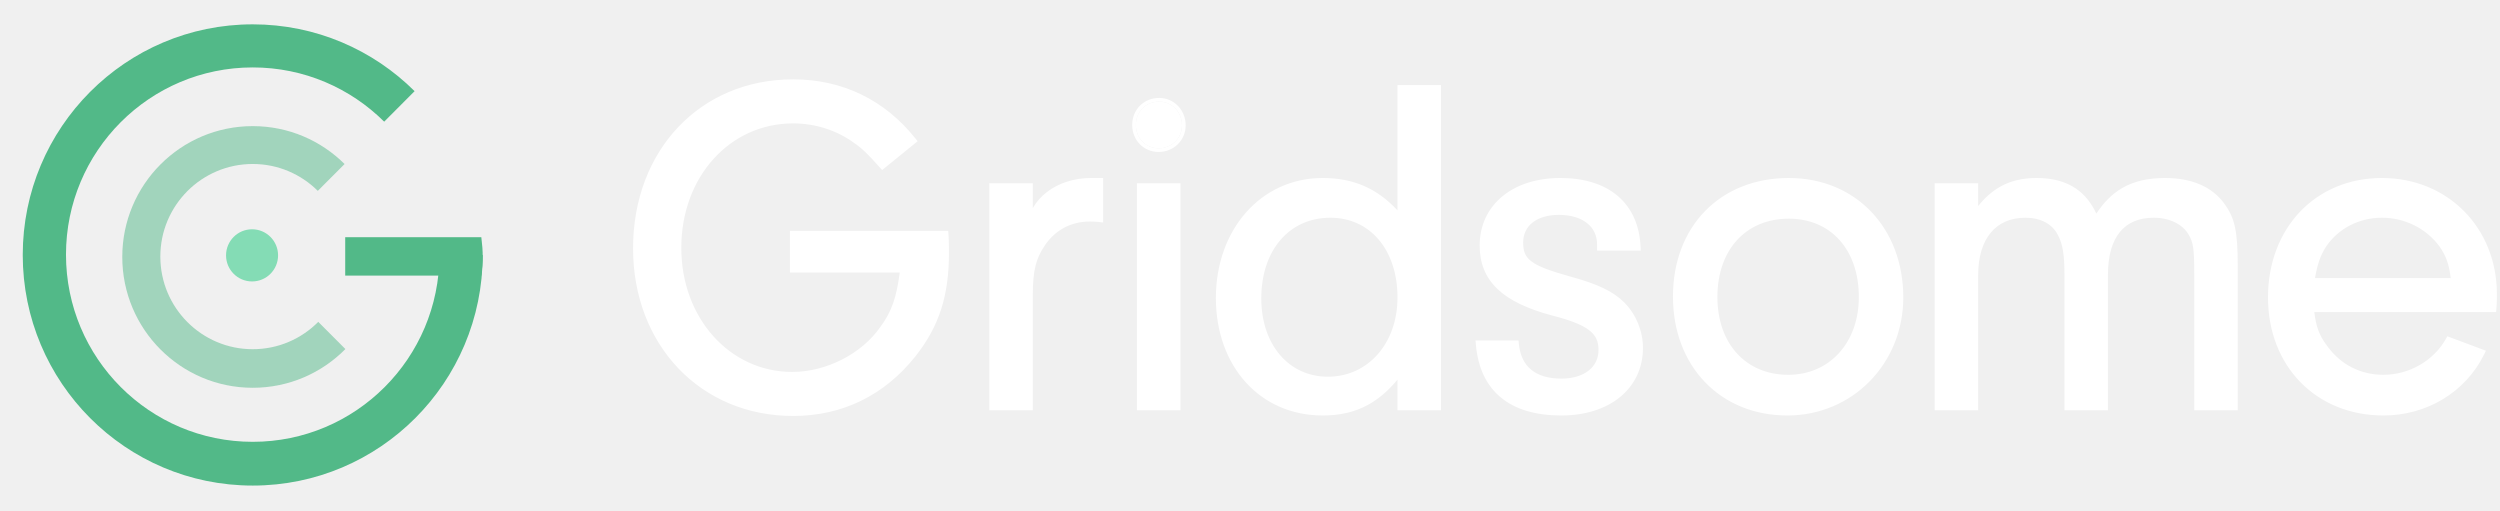
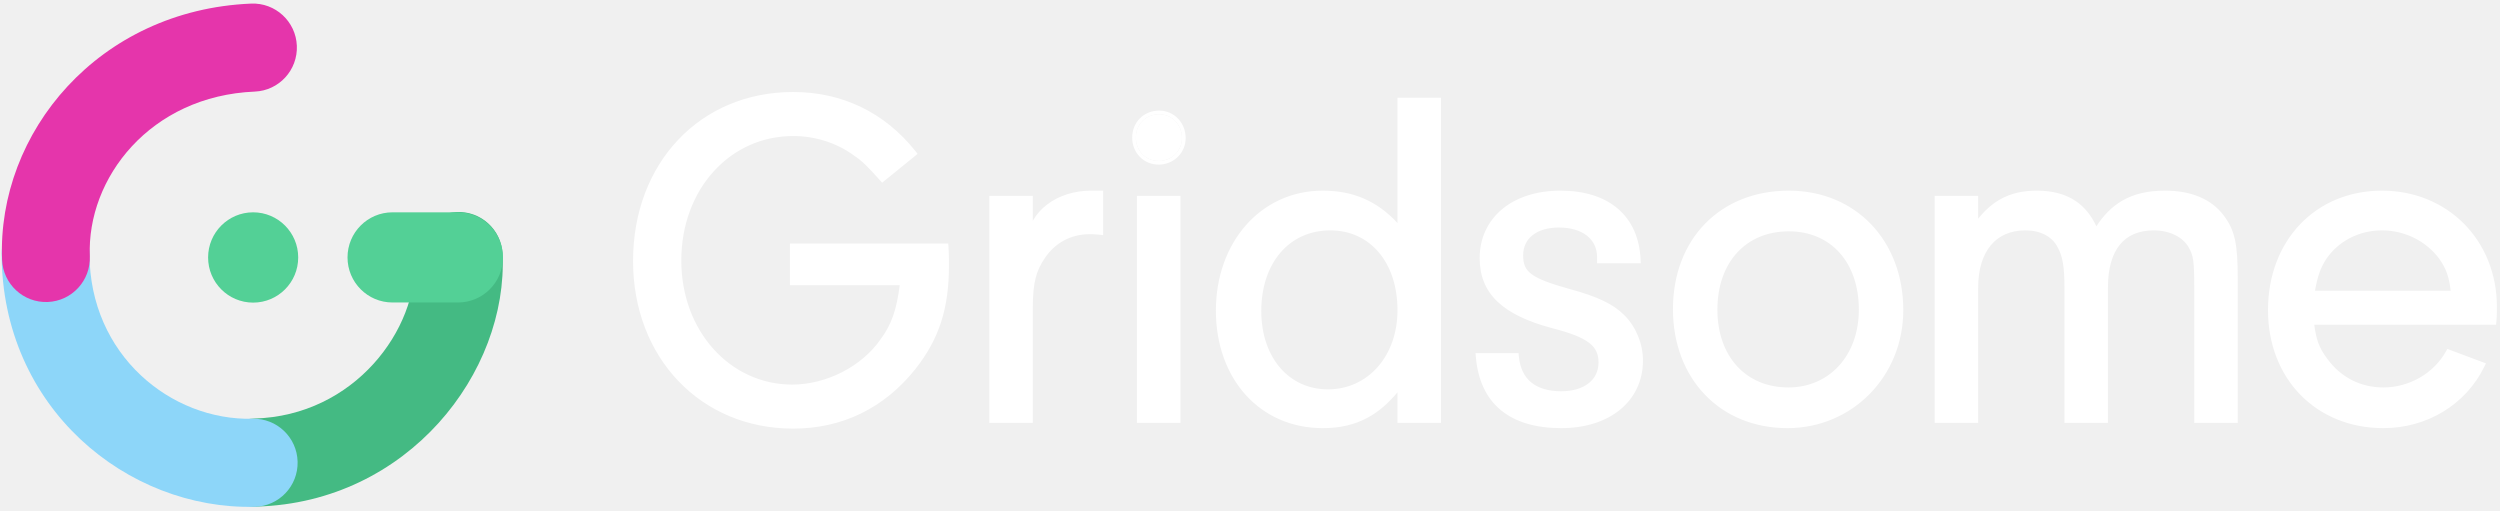
<svg xmlns="http://www.w3.org/2000/svg" width="593" height="121" viewBox="0 0 593 121" fill="none">
-   <path fill-rule="evenodd" clip-rule="evenodd" d="M59.944 115.178C90.072 115.178 114.495 90.687 114.495 60.475L104.238 60.475C104.195 84.963 84.381 104.8 59.945 104.8C35.482 104.8 15.652 84.92 15.652 60.397C15.652 35.873 35.482 15.993 59.945 15.993C72.106 15.993 83.123 20.906 91.127 28.861L98.345 21.623C88.487 11.825 74.921 5.773 59.944 5.773C29.817 5.773 5.394 30.264 5.394 60.475C5.394 90.687 29.817 115.178 59.944 115.178Z" fill="#52B988" />
-   <path d="M81.883 56.267H114.17C114.627 59.841 114.58 61.835 114.17 65.374H81.883V56.267Z" fill="#52B988" />
-   <path fill-rule="evenodd" clip-rule="evenodd" d="M81.734 38.906C76.142 33.349 68.446 29.917 59.951 29.917C42.86 29.917 29.005 43.81 29.005 60.949C29.005 78.087 42.86 91.981 59.951 91.981C68.544 91.981 76.319 88.469 81.926 82.798L75.492 76.346C71.522 80.352 66.023 82.832 59.945 82.832C47.842 82.832 38.031 72.997 38.031 60.864C38.031 48.731 47.842 38.896 59.945 38.896C65.968 38.896 71.423 41.332 75.384 45.274L81.734 38.906Z" fill="#52B988" fill-opacity="0.5" />
-   <path d="M65.959 60.572C65.959 63.99 63.196 66.76 59.788 66.76C56.38 66.76 53.618 63.99 53.618 60.572C53.618 57.155 56.38 54.385 59.788 54.385C63.196 54.385 65.959 57.155 65.959 60.572Z" fill="#84DCB5" />
-   <path d="M274.955 24.101C271.798 24.101 269.43 26.475 269.43 29.64C269.43 32.805 271.798 35.178 274.842 35.178C277.887 35.178 280.368 32.805 280.368 29.753C280.368 26.588 278 24.101 274.955 24.101Z" fill="white" />
-   <path fill-rule="evenodd" clip-rule="evenodd" d="M187.375 54.767H224.92L224.978 55.575C225.093 57.188 225.093 59.246 225.093 59.926V59.932C225.093 70.159 222.788 77.364 217.125 84.545L217.124 84.547L217.122 84.549C209.744 93.793 199.798 98.667 188.135 98.667C166.187 98.667 150.162 81.847 150.162 58.915C150.162 35.65 166.067 18.823 188.135 18.823C199.792 18.823 209.854 23.693 217.123 32.829L217.658 33.502L209.239 40.334L208.684 39.713C205.755 36.439 204.464 35.156 202.534 33.866L202.519 33.856L202.504 33.845C198.487 30.907 193.37 29.266 188.135 29.266C173.14 29.266 161.605 41.899 161.605 58.802C161.605 75.484 173.145 88.224 187.909 88.224C195.98 88.224 204.389 83.946 208.843 77.523L208.85 77.511L208.859 77.5C211.52 73.909 212.646 70.519 213.42 64.645H187.375V54.767ZM234.665 43.464H244.981V49.361C245.93 47.741 246.92 46.652 248.305 45.572C251.076 43.398 254.883 42.221 258.768 42.221H261.67V52.78L260.689 52.657C259.848 52.551 258.997 52.551 258.43 52.551C254.096 52.551 250.308 54.554 247.877 58.157L247.875 58.16L247.873 58.163C245.752 61.245 244.981 64.101 244.981 69.992V97.311H234.665V43.464ZM280 43.464V97.311H269.685V43.464H280ZM331.485 49.897C326.599 44.628 320.922 42.221 313.752 42.221C299.075 42.221 288.408 54.47 288.408 70.67C288.408 86.889 298.867 98.554 313.752 98.554C317.818 98.554 321.323 97.766 324.49 96.031C327.029 94.639 329.314 92.659 331.485 90.053V97.311H341.801V20.18H331.485V49.897ZM389.186 59.446H378.829V58.011C378.829 55.839 377.959 54.114 376.439 52.913C374.899 51.696 372.627 50.968 369.779 50.968C367.043 50.968 364.915 51.667 363.489 52.811C362.083 53.938 361.292 55.55 361.292 57.558C361.292 58.621 361.425 59.447 361.72 60.136C362.01 60.814 362.481 61.416 363.245 61.995C364.826 63.194 367.57 64.232 372.265 65.536C378.956 67.355 382.636 69.099 385.283 71.752C388.039 74.515 389.709 78.466 389.709 82.538C389.709 87.318 387.733 91.352 384.288 94.174C380.857 96.985 376.023 98.554 370.342 98.554C364.295 98.554 359.448 97.14 355.985 94.27C352.508 91.389 350.543 87.137 350.077 81.708L349.996 80.764H360.197L360.273 81.551C360.538 84.313 361.556 86.341 363.189 87.69C364.833 89.048 367.206 89.807 370.342 89.807C373.131 89.807 375.347 89.081 376.847 87.891C378.328 86.716 379.168 85.046 379.168 82.99C379.168 81.955 379 81.098 378.652 80.356C378.306 79.618 377.759 78.946 376.929 78.311C375.235 77.015 372.428 75.918 367.985 74.791L367.978 74.789L367.971 74.787C362.273 73.245 358.023 71.246 355.192 68.543C352.325 65.805 350.976 62.406 350.976 58.237C350.976 53.462 352.92 49.429 356.322 46.604C359.711 43.791 364.49 42.221 370.117 42.221C375.785 42.221 380.434 43.67 383.737 46.484C387.052 49.309 388.91 53.423 389.144 58.536L389.186 59.446ZM458.904 43.464H469.22V48.878C470.791 46.917 472.478 45.41 474.369 44.328C476.924 42.867 479.788 42.221 483.12 42.221C486.797 42.221 489.886 43.011 492.379 44.703C494.457 46.112 496.064 48.109 497.254 50.672C499.01 47.994 501.01 45.976 503.417 44.585C506.25 42.947 509.57 42.221 513.567 42.221C519.727 42.221 524.539 44.207 527.458 48.105C528.765 49.832 529.613 51.5 530.122 53.812C530.623 56.086 530.791 58.963 530.791 63.097V97.311H520.475V65.132C520.475 61.958 520.418 60.071 520.217 58.717C520.024 57.413 519.7 56.613 519.127 55.621C517.745 53.247 514.7 51.646 510.861 51.646C507.294 51.646 504.632 52.837 502.84 55.028C501.025 57.247 500.006 60.611 500.006 65.132V97.311H489.69V65.245C489.69 60.191 489.236 57.776 488.105 55.715L488.097 55.7L488.09 55.685C486.811 53.122 484.017 51.646 480.414 51.646C476.862 51.646 474.105 52.912 472.219 55.175C470.315 57.46 469.22 60.857 469.22 65.245V97.311H458.904V43.464ZM592.074 74.026H548.95C549.161 75.723 549.44 77.042 549.854 78.207C550.339 79.574 551.022 80.767 552.053 82.127L552.058 82.133L552.063 82.14C555.281 86.549 559.981 88.903 565.34 88.903C571.462 88.903 577.255 85.56 580.141 80.418L580.507 79.766L589.665 83.191L589.241 84.052C584.802 93.069 575.579 98.554 565.34 98.554C549.388 98.554 537.967 86.84 537.967 70.557C537.967 54.068 549.256 42.221 565.002 42.221C580.607 42.221 592.262 54.038 592.262 69.766V69.776C592.262 70.454 592.262 71.953 592.146 73.235L592.074 74.026ZM268.557 29.64C268.557 25.999 271.311 23.232 274.955 23.232C278.521 23.232 281.241 26.148 281.241 29.753C281.241 33.304 278.35 36.048 274.842 36.048C271.299 36.048 268.557 33.268 268.557 29.64ZM327.013 56.821C324.22 53.542 320.264 51.646 315.556 51.646C310.673 51.646 306.604 53.575 303.743 56.896C300.873 60.227 299.175 65.016 299.175 70.783C299.175 76.32 300.843 80.969 303.631 84.219C306.412 87.46 310.342 89.355 314.992 89.355C324.443 89.355 331.485 81.49 331.485 70.557C331.485 64.844 329.815 60.111 327.013 56.821ZM404.459 50.043C409.319 45.069 416.206 42.221 424.311 42.221C440.168 42.221 451.459 54.065 451.459 70.557C451.459 86.28 439.357 98.554 423.973 98.554C416.026 98.554 409.224 95.643 404.411 90.628C399.601 85.616 396.825 78.554 396.825 70.331C396.825 62.052 399.601 55.015 404.459 50.043ZM436.333 56.938C433.452 53.73 429.325 51.872 424.311 51.872C419.178 51.872 414.966 53.734 412.03 56.944C409.087 60.16 407.367 64.798 407.367 70.444C407.367 76.032 409.086 80.642 412.016 83.846C414.939 87.042 419.125 88.903 424.198 88.903C433.901 88.903 440.917 81.348 440.917 70.444C440.917 64.794 439.222 60.154 436.333 56.938ZM549.119 65.957H581.295C580.928 62.607 580.17 60.649 578.614 58.404C575.509 54.225 570.473 51.646 565.002 51.646C559.533 51.646 554.626 54.222 551.75 58.486C550.391 60.629 549.731 62.501 549.119 65.957ZM274.955 24.101C271.798 24.101 269.43 26.475 269.43 29.64C269.43 32.805 271.798 35.178 274.842 35.178C277.887 35.178 280.368 32.805 280.368 29.753C280.368 26.588 278 24.101 274.955 24.101Z" fill="white" />
+   <path fill-rule="evenodd" clip-rule="evenodd" d="M108.305 50.291C114.051 50.014 118.933 54.462 119.209 60.224C120.553 88.327 96.778 119.164 60.894 120.161C55.143 120.321 50.352 115.776 50.193 110.009C50.034 104.242 54.566 99.438 60.317 99.278C84.123 98.617 99.204 78.055 98.399 61.225C98.123 55.462 102.558 50.567 108.305 50.291Z" fill="#44BA83" />
+   <path fill-rule="evenodd" clip-rule="evenodd" d="M10.808 49.698C16.561 49.698 21.225 54.375 21.225 60.144C21.225 84.222 40.586 99.806 59.923 99.328C65.674 99.186 70.451 103.747 70.593 109.514C70.734 115.281 66.187 120.071 60.436 120.213C30.196 120.96 0.391 96.75 0.391 60.144C0.391 54.375 5.055 49.698 10.808 49.698Z" fill="#8DD6F9" />
+   <path fill-rule="evenodd" clip-rule="evenodd" d="M70.412 10.855C70.651 16.619 66.185 21.486 60.437 21.725C35.623 22.759 20.568 42.261 21.305 60.779C21.535 66.543 17.061 71.403 11.313 71.633C5.564 71.863 0.718 67.377 0.489 61.612C-0.713 31.436 23.419 2.358 59.572 0.852C65.32 0.613 70.174 5.091 70.412 10.855Z" fill="#E535AB" />
+   <path d="M82.431 61.056C82.431 55.15 87.206 50.361 93.096 50.361L108.639 50.361C114.529 50.361 119.303 55.15 119.303 61.056C119.303 66.962 114.529 71.75 108.639 71.75H93.096C87.206 71.75 82.431 66.962 82.431 61.056Z" fill="#53D096" />
+   <path d="M49.362 61.071C49.362 55.157 54.149 50.361 60.048 50.361C65.947 50.361 70.734 55.157 70.734 61.071C70.734 66.986 65.947 71.781 60.048 71.781C54.149 71.781 49.362 66.986 49.362 61.071Z" fill="#53D096" />
+   <path d="M274.955 27.101C271.798 27.101 269.43 29.475 269.43 32.64C269.43 35.805 271.798 38.178 274.842 38.178C277.887 38.178 280.368 35.805 280.368 32.753C280.368 29.588 278 27.101 274.955 27.101Z" fill="white" />
+   <path fill-rule="evenodd" clip-rule="evenodd" d="M187.375 57.767H224.92L224.978 58.575C225.093 60.188 225.093 62.246 225.093 62.926V62.932C225.093 73.159 222.788 80.364 217.125 87.545L217.124 87.547L217.122 87.549C209.744 96.793 199.798 101.667 188.135 101.667C166.187 101.667 150.162 84.847 150.162 61.915C150.162 38.65 166.067 21.823 188.135 21.823C199.792 21.823 209.854 26.693 217.123 35.829L217.658 36.502L209.239 43.334L208.684 42.713C205.755 39.439 204.464 38.156 202.534 36.866L202.519 36.856L202.504 36.845C198.487 33.907 193.37 32.266 188.135 32.266C173.14 32.266 161.605 44.899 161.605 61.802C161.605 78.484 173.145 91.224 187.909 91.224C195.98 91.224 204.389 86.946 208.843 80.523L208.85 80.511L208.859 80.5C211.52 76.909 212.646 73.519 213.42 67.645H187.375V57.767ZM234.665 46.464H244.981V52.361C245.93 50.741 246.92 49.652 248.305 48.572C251.076 46.398 254.883 45.221 258.768 45.221H261.67V55.78L260.689 55.657C259.848 55.551 258.997 55.551 258.43 55.551C254.096 55.551 250.308 57.554 247.877 61.157L247.875 61.16L247.873 61.163C245.752 64.245 244.981 67.101 244.981 72.992V100.311H234.665V46.464ZM280 46.464V100.311H269.685V46.464H280ZM331.485 52.897C326.599 47.628 320.922 45.221 313.752 45.221C299.075 45.221 288.408 57.47 288.408 73.67C288.408 89.889 298.867 101.554 313.752 101.554C317.818 101.554 321.323 100.767 324.49 99.031C327.029 97.639 329.314 95.659 331.485 93.053V100.311H341.801V23.18H331.485V52.897ZM389.186 62.446H378.829V61.011C378.829 58.839 377.959 57.114 376.439 55.913C374.899 54.696 372.627 53.968 369.779 53.968C367.043 53.968 364.915 54.667 363.489 55.811C362.083 56.938 361.292 58.55 361.292 60.558C361.292 61.621 361.425 62.447 361.72 63.136C362.01 63.814 362.481 64.416 363.245 64.995C364.826 66.194 367.57 67.232 372.265 68.536C378.956 70.355 382.636 72.099 385.283 74.752C388.039 77.515 389.709 81.466 389.709 85.538C389.709 90.318 387.733 94.352 384.288 97.174C380.857 99.985 376.023 101.554 370.342 101.554C364.295 101.554 359.448 100.14 355.985 97.27C352.508 94.389 350.543 90.137 350.077 84.708L349.996 83.764H360.197L360.273 84.551C360.538 87.313 361.556 89.341 363.189 90.69C364.833 92.048 367.206 92.807 370.342 92.807C373.131 92.807 375.347 92.081 376.847 90.891C378.328 89.716 379.168 88.046 379.168 85.99C379.168 84.955 379 84.098 378.652 83.356C378.306 82.618 377.759 81.946 376.929 81.311C375.235 80.015 372.428 78.918 367.985 77.791L367.978 77.789L367.971 77.787C362.273 76.245 358.023 74.246 355.192 71.543C352.325 68.805 350.976 65.406 350.976 61.237C350.976 56.462 352.92 52.429 356.322 49.604C359.711 46.791 364.49 45.221 370.117 45.221C375.785 45.221 380.434 46.67 383.737 49.484C387.052 52.309 388.91 56.423 389.144 61.536L389.186 62.446ZM458.904 46.464H469.22V51.878C470.791 49.917 472.478 48.41 474.369 47.328C476.924 45.867 479.788 45.221 483.12 45.221C486.797 45.221 489.886 46.011 492.379 47.703C494.457 49.112 496.064 51.109 497.254 53.672C499.01 50.994 501.01 48.976 503.417 47.585C506.25 45.947 509.57 45.221 513.567 45.221C519.727 45.221 524.539 47.207 527.458 51.105C528.765 52.832 529.613 54.5 530.122 56.812C530.623 59.086 530.791 61.963 530.791 66.097V100.311H520.475V68.132C520.475 64.958 520.418 63.071 520.217 61.717C520.024 60.413 519.7 59.613 519.127 58.621C517.745 56.247 514.7 54.646 510.861 54.646C507.294 54.646 504.632 55.837 502.84 58.028C501.025 60.247 500.006 63.611 500.006 68.132V100.311H489.69V68.245C489.69 63.191 489.236 60.776 488.105 58.715L488.097 58.7L488.09 58.685C486.811 56.122 484.017 54.646 480.414 54.646C476.862 54.646 474.105 55.912 472.219 58.175C470.315 60.46 469.22 63.857 469.22 68.245V100.311H458.904V46.464ZM592.074 77.026H548.95C549.161 78.723 549.44 80.042 549.854 81.207C550.339 82.574 551.022 83.767 552.053 85.127L552.058 85.133L552.063 85.14C555.281 89.549 559.981 91.903 565.34 91.903C571.462 91.903 577.255 88.56 580.141 83.418L580.507 82.766L589.665 86.191L589.241 87.052C584.802 96.069 575.579 101.554 565.34 101.554C549.388 101.554 537.967 89.84 537.967 73.557C537.967 57.068 549.256 45.221 565.002 45.221C580.607 45.221 592.262 57.038 592.262 72.766V72.776C592.262 73.454 592.262 74.953 592.146 76.235L592.074 77.026ZM268.557 32.64C268.557 28.999 271.311 26.232 274.955 26.232C278.521 26.232 281.241 29.148 281.241 32.753C281.241 36.304 278.35 39.048 274.842 39.048C271.299 39.048 268.557 36.268 268.557 32.64ZM327.013 59.821C324.22 56.542 320.264 54.646 315.556 54.646C310.673 54.646 306.604 56.575 303.743 59.896C300.873 63.227 299.175 68.016 299.175 73.783C299.175 79.32 300.843 83.969 303.631 87.219C306.412 90.46 310.342 92.355 314.992 92.355C324.443 92.355 331.485 84.49 331.485 73.557C331.485 67.844 329.815 63.111 327.013 59.821ZM404.459 53.043C409.319 48.069 416.206 45.221 424.311 45.221C440.168 45.221 451.459 57.065 451.459 73.557C451.459 89.28 439.357 101.554 423.973 101.554C416.026 101.554 409.224 98.643 404.411 93.628C399.601 88.616 396.825 81.554 396.825 73.331C396.825 65.052 399.601 58.015 404.459 53.043ZM436.333 59.938C433.452 56.73 429.325 54.872 424.311 54.872C419.178 54.872 414.966 56.734 412.03 59.944C409.087 63.16 407.367 67.798 407.367 73.444C407.367 79.032 409.086 83.642 412.016 86.846C414.939 90.042 419.125 91.903 424.198 91.903C433.901 91.903 440.917 84.348 440.917 73.444C440.917 67.794 439.222 63.154 436.333 59.938ZM549.119 68.957H581.295C580.928 65.607 580.17 63.649 578.614 61.404C575.509 57.225 570.473 54.646 565.002 54.646C559.533 54.646 554.626 57.222 551.75 61.486C550.391 63.629 549.731 65.501 549.119 68.957ZM274.955 27.101C271.798 27.101 269.43 29.475 269.43 32.64C269.43 35.805 271.798 38.178 274.842 38.178C277.887 38.178 280.368 35.805 280.368 32.753C280.368 29.588 278 27.101 274.955 27.101Z" fill="white" />
</svg>
